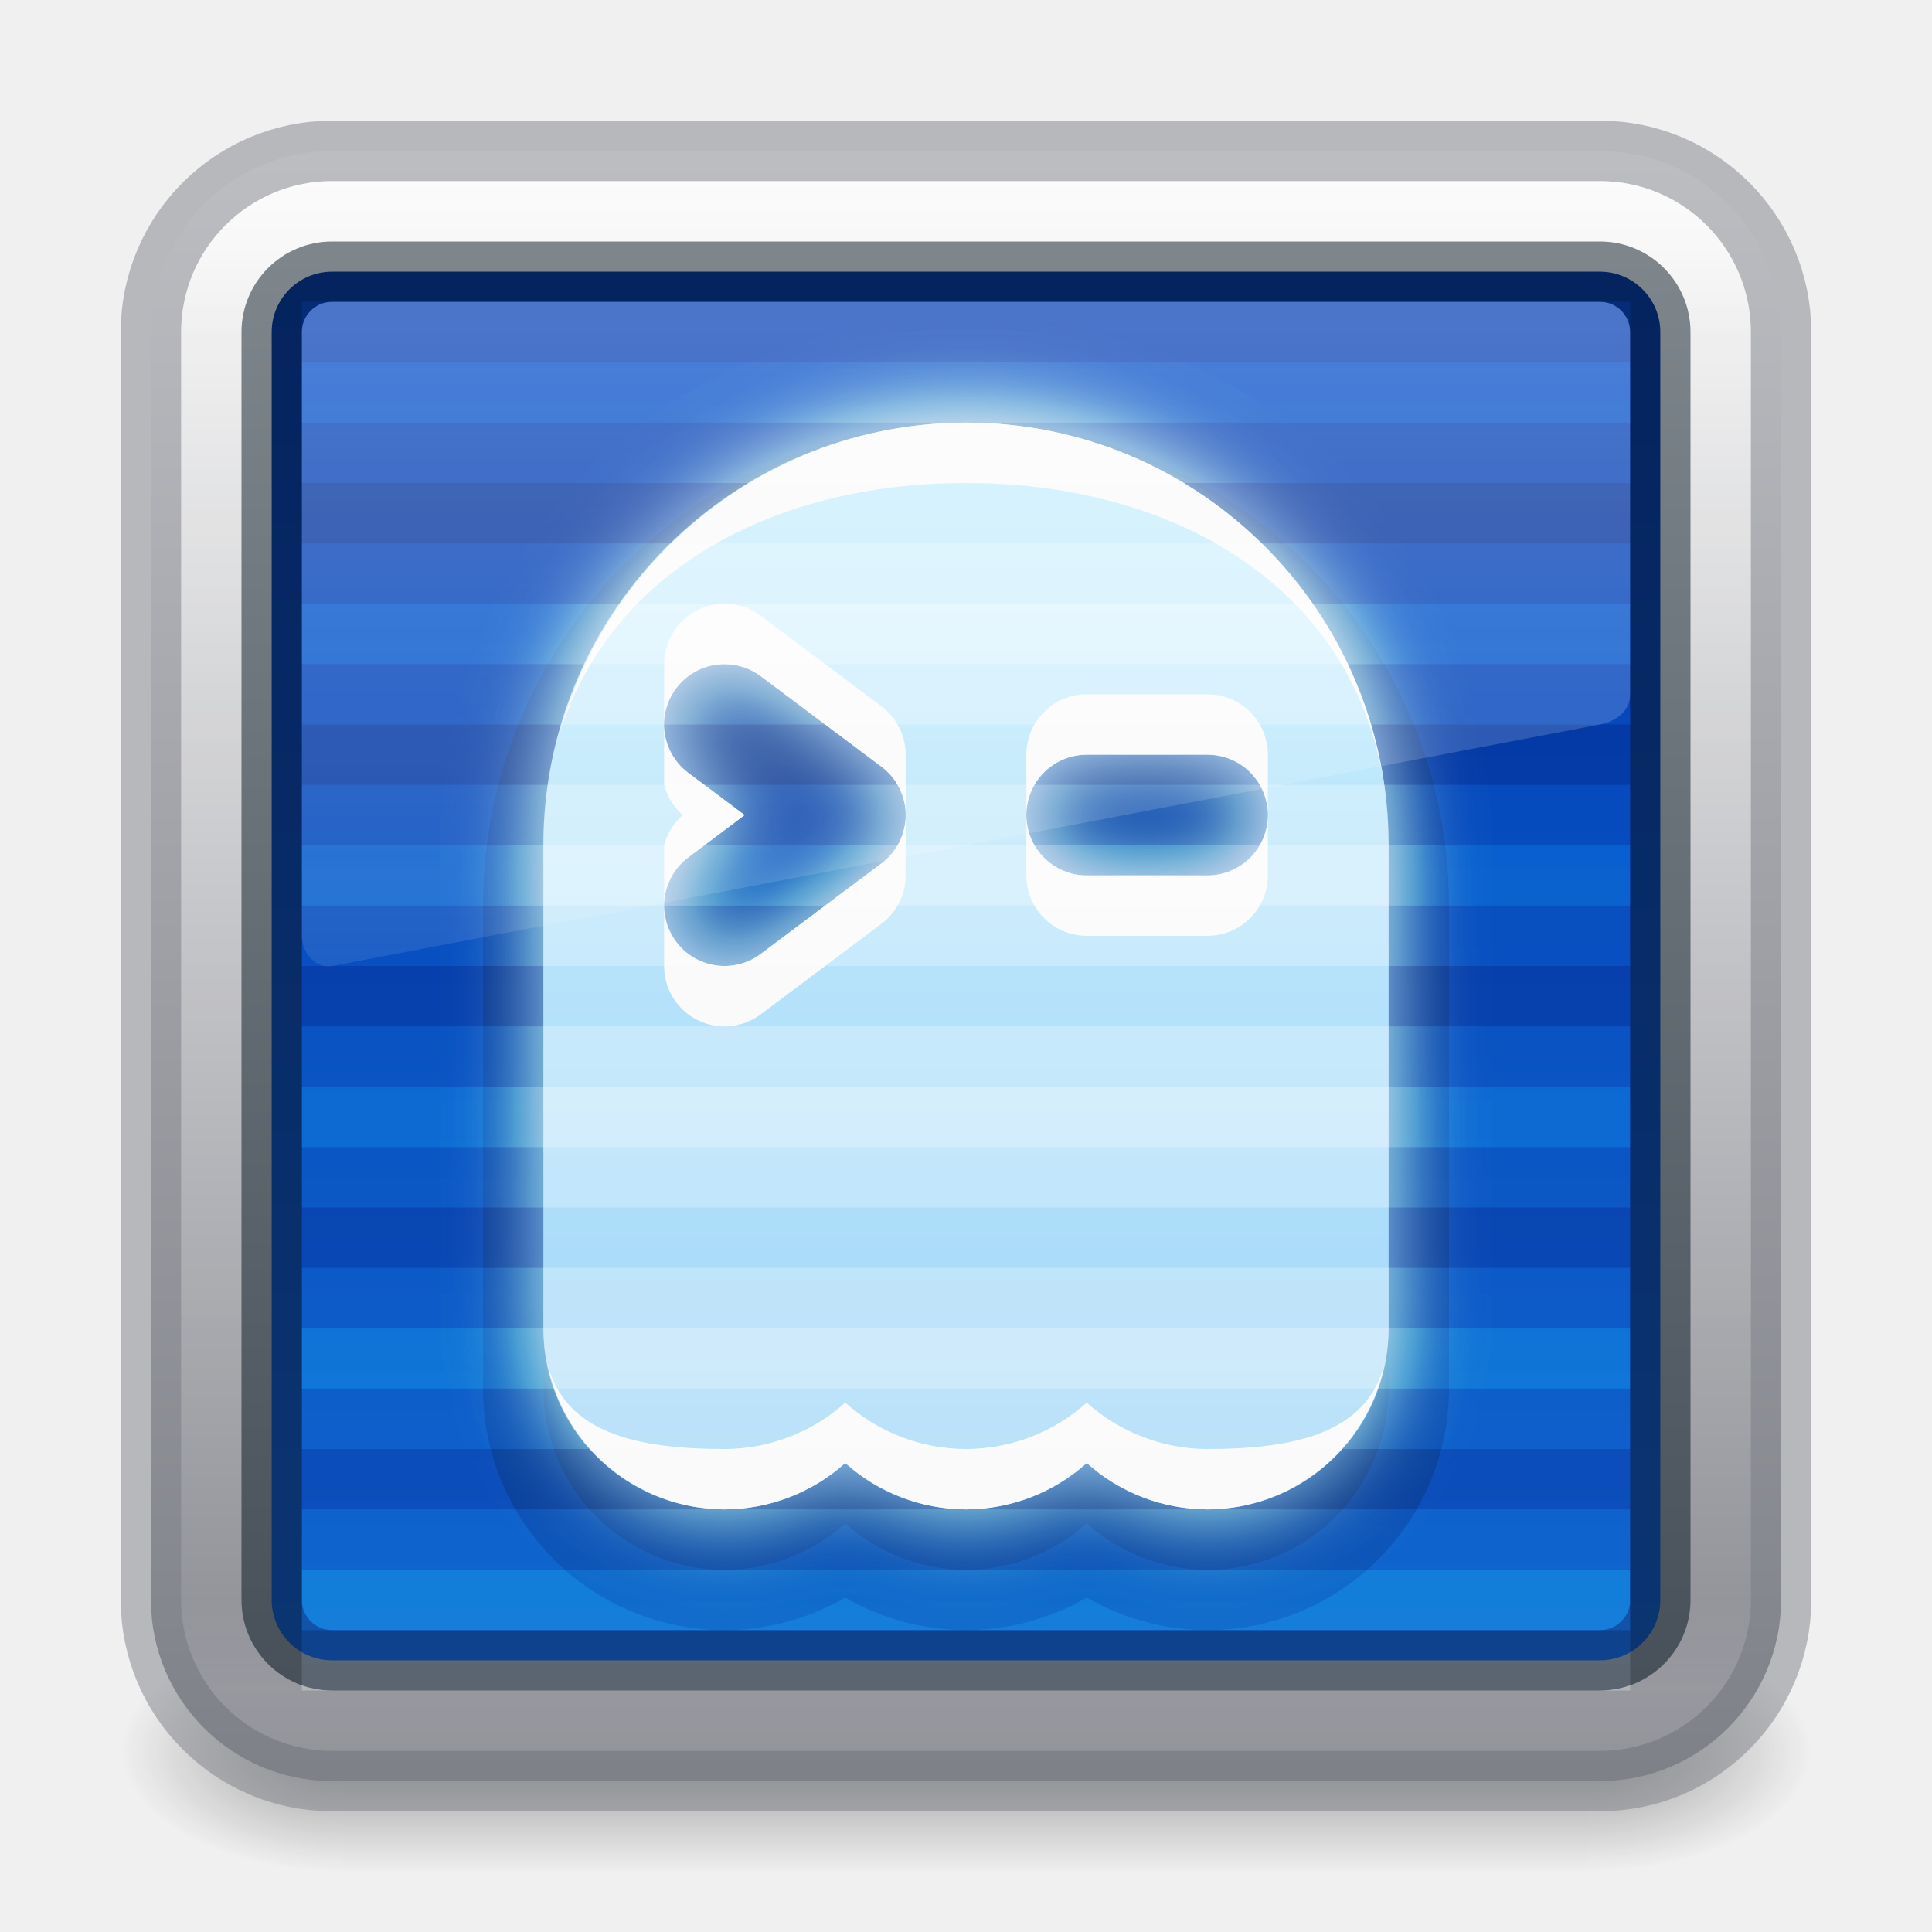
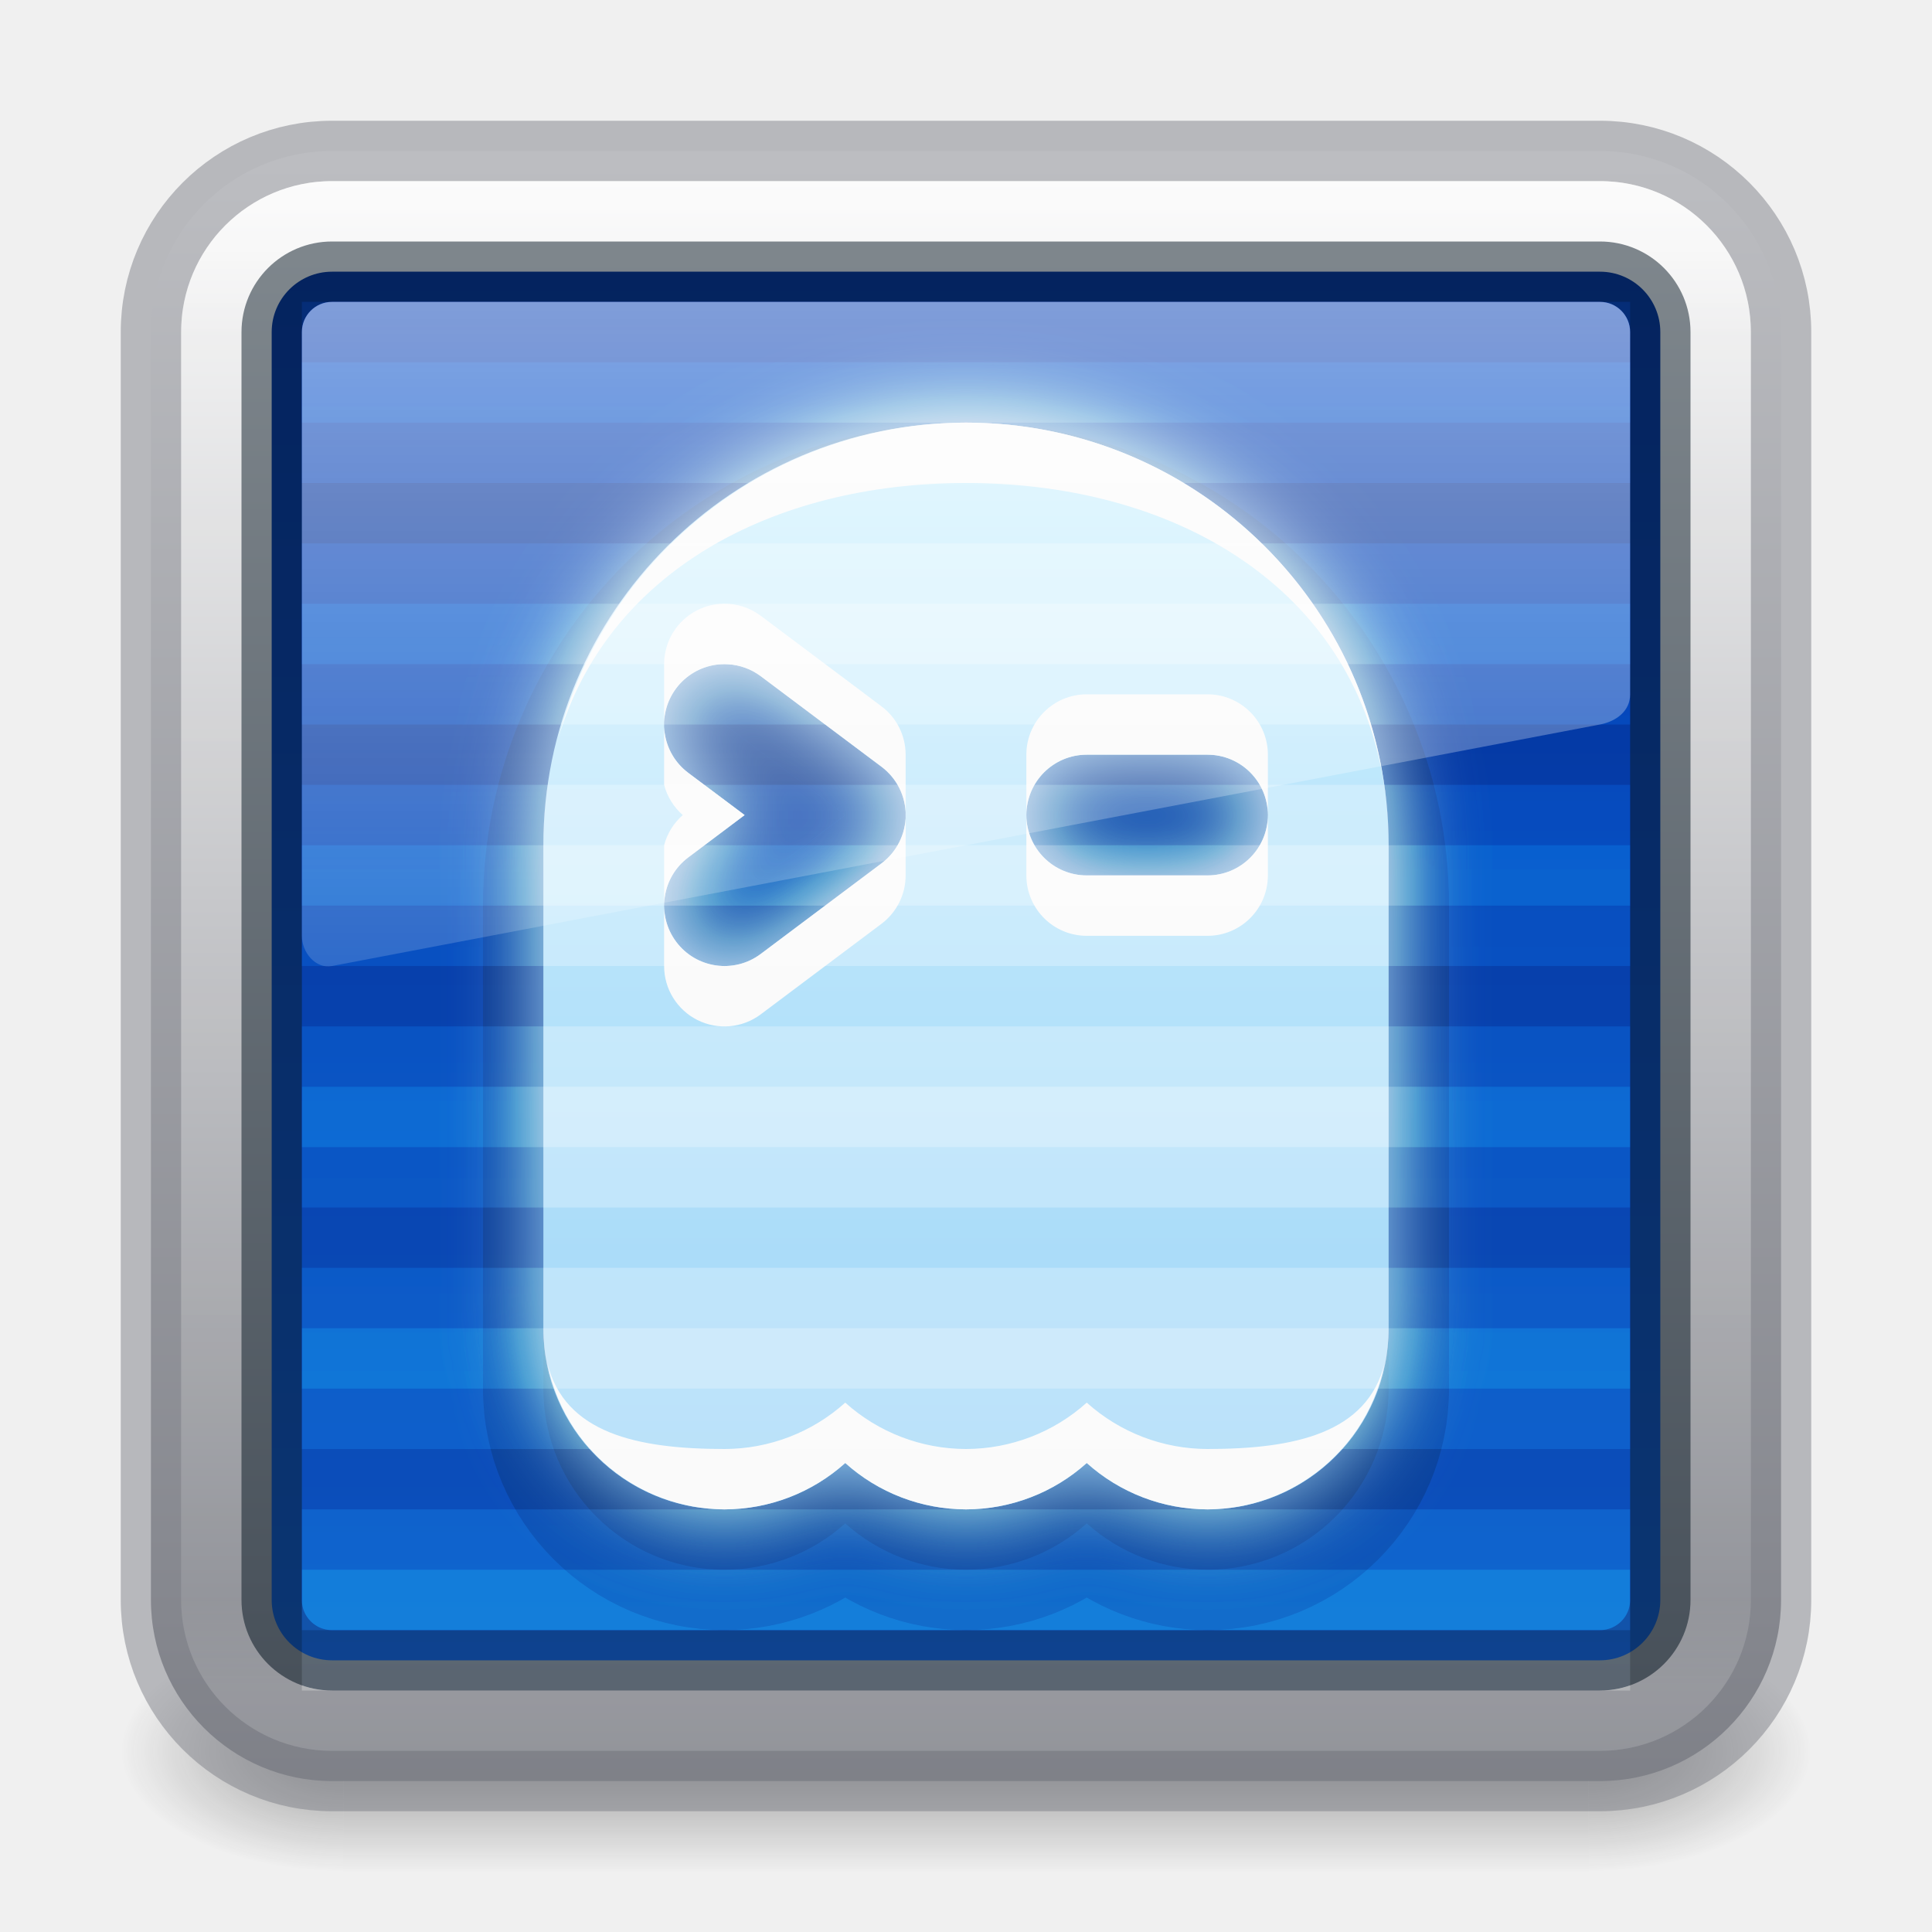
<svg xmlns="http://www.w3.org/2000/svg" xmlns:xlink="http://www.w3.org/1999/xlink" version="1.1" width="32" height="32" id="svg6860" xml:space="preserve">
  <defs id="defs6862">
    <linearGradient id="linearGradient22">
      <stop style="stop-color:#ffffff;stop-opacity:1;" offset="0" id="stop22" />
      <stop style="stop-color:#ffffff;stop-opacity:0;" offset="1" id="stop23" />
    </linearGradient>
    <linearGradient id="linearGradient21">
      <stop id="stop17" style="stop-color:#ffffff;stop-opacity:1" offset="0" />
      <stop id="stop18" style="stop-color:#ffffff;stop-opacity:0.235" offset="0.042" />
      <stop id="stop19" style="stop-color:#ffffff;stop-opacity:0.157" offset="0.958" />
      <stop id="stop20" style="stop-color:#ffffff;stop-opacity:0.392" offset="1" />
    </linearGradient>
    <linearGradient id="linearGradient31">
      <stop style="stop-color:#ffffff;stop-opacity:1;" offset="0" id="stop31" />
      <stop style="stop-color:#ffffff;stop-opacity:0;" offset="1" id="stop34" />
    </linearGradient>
    <linearGradient id="linearGradient3924-0">
      <stop id="stop3926-6" style="stop-color:#ffffff;stop-opacity:1" offset="0" />
      <stop id="stop3928-3" style="stop-color:#ffffff;stop-opacity:0.235" offset="0.062" />
      <stop id="stop3930-2" style="stop-color:#ffffff;stop-opacity:0.157" offset="0.937" />
      <stop id="stop3932-62" style="stop-color:#ffffff;stop-opacity:0.392" offset="1" />
    </linearGradient>
    <linearGradient xlink:href="#linearGradient2" id="linearGradient930-9-2" x1="16.768" y1="2.768" x2="16.768" y2="29.897" gradientUnits="userSpaceOnUse" gradientTransform="translate(4.1936035e-6)" />
    <linearGradient x1="24" y1="6.24" x2="24" y2="41.76" id="linearGradient4161-0-2" xlink:href="#linearGradient3924-0" gradientUnits="userSpaceOnUse" gradientTransform="matrix(0.6756757,0,0,0.6756757,-0.2162128,-0.2162061)" />
    <linearGradient id="linearGradient3688-166-749">
      <stop offset="0" style="stop-color:#181818;stop-opacity:1" id="stop2883" />
      <stop offset="1" style="stop-color:#181818;stop-opacity:0" id="stop2885" />
    </linearGradient>
    <linearGradient id="linearGradient3702-501-757">
      <stop offset="0" style="stop-color:#181818;stop-opacity:0" id="stop2895" />
      <stop offset="0.5" style="stop-color:#181818;stop-opacity:1" id="stop2897" />
      <stop offset="1" style="stop-color:#181818;stop-opacity:0" id="stop2899" />
    </linearGradient>
    <linearGradient id="linearGradient2">
      <stop style="stop-color:#fafafa;stop-opacity:1;" offset="0" id="stop7" />
      <stop style="stop-color:#7e8087;stop-opacity:1;" offset="1" id="stop8-5" />
    </linearGradient>
    <linearGradient id="linearGradient1">
      <stop style="stop-color:#c6262e;stop-opacity:1;" offset="0" id="stop4" />
      <stop style="stop-color:#f37329;stop-opacity:1;" offset="0.5" id="stop6" />
      <stop style="stop-color:#f9c440;stop-opacity:1;" offset="1" id="stop5" />
    </linearGradient>
    <linearGradient id="linearGradient870">
      <stop id="stop868" offset="0" style="stop-color:#182027;stop-opacity:1;" />
      <stop id="stop866" offset="1" style="stop-color:#3a465a;stop-opacity:1;" />
    </linearGradient>
    <linearGradient xlink:href="#linearGradient1" id="linearGradient118" gradientUnits="userSpaceOnUse" x1="25" y1="15" x2="25" y2="35" gradientTransform="matrix(0.66666,0,0,0.66666,-0.6664978,-1.9999)" />
    <linearGradient xlink:href="#linearGradient6" id="linearGradient11" x1="16" y1="4.5" x2="16" y2="27.5" gradientUnits="userSpaceOnUse" />
    <filter style="color-interpolation-filters:sRGB" id="filter11" x="-0.352" y="-0.132" width="1.704" height="1.264">
      <feGaussianBlur stdDeviation="0.22" id="feGaussianBlur11" />
    </filter>
    <filter style="color-interpolation-filters:sRGB" id="filter15" x="-0.112" y="-0.104" width="1.224" height="1.209">
      <feGaussianBlur stdDeviation="0.652" id="feGaussianBlur15" />
    </filter>
    <linearGradient xlink:href="#linearGradient1" id="linearGradient18" gradientUnits="userSpaceOnUse" gradientTransform="matrix(0.66666,0,0,0.66666,-0.6664978,-1.9999)" x1="25" y1="15" x2="25" y2="35" />
    <linearGradient xlink:href="#linearGradient31" id="linearGradient34" x1="16" y1="5" x2="16" y2="23" gradientUnits="userSpaceOnUse" />
    <radialGradient xlink:href="#linearGradient3688-166-749" id="radialGradient36" gradientUnits="userSpaceOnUse" gradientTransform="matrix(2.003784,0,0,1.4,27.98813,-17.4)" cx="4.993" cy="43.5" fx="4.993" fy="43.5" r="2.5" />
    <radialGradient xlink:href="#linearGradient3688-166-749" id="radialGradient37" gradientUnits="userSpaceOnUse" gradientTransform="matrix(2.003784,0,0,1.4,-20.01187,-104.4)" cx="4.993" cy="43.5" fx="4.993" fy="43.5" r="2.5" />
    <linearGradient xlink:href="#linearGradient3702-501-757" id="linearGradient38" gradientUnits="userSpaceOnUse" x1="25.058" y1="47.028" x2="25.058" y2="39.999" />
    <linearGradient id="linearGradient12">
      <stop id="stop9" style="stop-color:#ffffff;stop-opacity:1" offset="0" />
      <stop id="stop10" style="stop-color:#ffffff;stop-opacity:0.235" offset="0.054" />
      <stop id="stop11" style="stop-color:#ffffff;stop-opacity:0.157" offset="0.919" />
      <stop id="stop12" style="stop-color:#ffffff;stop-opacity:0.392" offset="1" />
    </linearGradient>
    <linearGradient id="linearGradient2-6">
      <stop style="stop-color:#d4d4d4;stop-opacity:1;" offset="0" id="stop7-7" />
      <stop style="stop-color:#7e8087;stop-opacity:1;" offset="1" id="stop8" />
    </linearGradient>
    <linearGradient id="linearGradient1201">
      <stop id="stop1193" style="stop-color:#ffffff;stop-opacity:1" offset="0" />
      <stop id="stop1195" style="stop-color:#ffffff;stop-opacity:0.235" offset="0.068" />
      <stop id="stop1197" style="stop-color:#ffffff;stop-opacity:0.157" offset="0.947" />
      <stop id="stop1199" style="stop-color:#ffffff;stop-opacity:0.392" offset="1" />
    </linearGradient>
    <linearGradient id="linearGradient870-7">
      <stop id="stop868-0" offset="0" style="stop-color:#182027;stop-opacity:1;" />
      <stop id="stop866-9" offset="1" style="stop-color:#3a465a;stop-opacity:1;" />
    </linearGradient>
    <linearGradient xlink:href="#linearGradient870-7" id="linearGradient15" gradientUnits="userSpaceOnUse" x1="24" y1="8" x2="24" y2="42.5" gradientTransform="translate(42)" />
    <linearGradient xlink:href="#linearGradient1" id="linearGradient16" gradientUnits="userSpaceOnUse" gradientTransform="translate(-1,-1)" x1="25" y1="15" x2="25" y2="35" />
    <radialGradient cx="4.993" cy="43.5" r="2.5" fx="4.993" fy="43.5" id="radialGradient3013-6-1-7" xlink:href="#linearGradient3688-166-749" gradientUnits="userSpaceOnUse" gradientTransform="matrix(2.003784,0,0,0.8999999,29.98813,4.850003)" />
    <radialGradient cx="4.993" cy="43.5" r="2.5" fx="4.993" fy="43.5" id="radialGradient3015-1-8-9" xlink:href="#linearGradient3688-166-749" gradientUnits="userSpaceOnUse" gradientTransform="matrix(2.003784,0,0,0.8999999,-18.01187,-83.15)" />
    <filter style="color-interpolation-filters:sRGB" id="filter1-0" x="-0.384" y="-0.128" width="1.768" height="1.256">
      <feGaussianBlur stdDeviation="0.32" id="feGaussianBlur1-2" />
    </filter>
    <linearGradient xlink:href="#linearGradient22" id="linearGradient23" x1="16" y1="5" x2="16" y2="21" gradientUnits="userSpaceOnUse" />
    <linearGradient id="linearGradient1036">
      <stop style="stop-color:#ccf0fe;stop-opacity:1;" offset="0" id="stop1036" />
      <stop style="stop-color:#a1d6f7;stop-opacity:1;" offset="1" id="stop1037" />
    </linearGradient>
    <linearGradient id="linearGradient6">
      <stop style="stop-color:#002e99;stop-opacity:1;" offset="0" id="stop11-5" />
      <stop style="stop-color:#0d52bf;stop-opacity:1;" offset="1" id="stop10-3" />
    </linearGradient>
    <linearGradient xlink:href="#linearGradient3702-501-757" id="linearGradient1191" gradientUnits="userSpaceOnUse" x1="25.058" y1="47.028" x2="25.058" y2="39.999" gradientTransform="matrix(1.142857,0,0,0.6428571,-3.428569,16.03572)" />
    <radialGradient cx="4.993" cy="43.5" r="2.5" fx="4.993" fy="43.5" id="radialGradient3013-6-1-2" xlink:href="#linearGradient3688-166-749" gradientUnits="userSpaceOnUse" gradientTransform="matrix(2.003784,0,0,0.8999999,29.98813,4.850003)" />
    <radialGradient cx="4.993" cy="43.5" r="2.5" fx="4.993" fy="43.5" id="radialGradient3015-1-8-5" xlink:href="#linearGradient3688-166-749" gradientUnits="userSpaceOnUse" gradientTransform="matrix(2.003784,0,0,0.8999999,-18.01187,-83.15)" />
    <linearGradient xlink:href="#linearGradient1036" id="linearGradient25" x1="16" y1="7" x2="16" y2="25" gradientUnits="userSpaceOnUse" />
    <filter style="color-interpolation-filters:sRGB" id="filter25" x="-0.123" y="-0.096" width="1.247" height="1.192">
      <feGaussianBlur stdDeviation="0.72" id="feGaussianBlur25" />
    </filter>
    <linearGradient xlink:href="#linearGradient1036" id="linearGradient40" gradientUnits="userSpaceOnUse" x1="16" y1="7" x2="16" y2="25" />
  </defs>
  <g style="opacity:0.4" id="g36" transform="matrix(0.7368421,0,0,0.5714285,-1.68421,4.142858)">
    <rect style="fill:url(#radialGradient36);fill-opacity:1;stroke:none" id="rect34" y="40" x="38" height="7" width="5" />
    <rect style="fill:url(#radialGradient37);fill-opacity:1;stroke:none" id="rect35" transform="scale(-1)" y="-47" x="-10" height="7" width="5" />
    <rect style="fill:url(#linearGradient38);fill-opacity:1;stroke:none" id="rect36" y="40" x="10" height="7" width="28" />
  </g>
  <rect style="color:#000000;font-variation-settings:normal;display:inline;overflow:visible;visibility:visible;opacity:1;vector-effect:none;fill:url(#linearGradient930-9-2);fill-opacity:1;fill-rule:nonzero;stroke:#7e8087;stroke-width:1;stroke-linecap:butt;stroke-linejoin:miter;stroke-miterlimit:4;stroke-dasharray:none;stroke-dashoffset:0;stroke-opacity:0.502;marker:none;enable-background:accumulate;stop-color:#000000;stop-opacity:1" id="rect5505-21-1-2-1" y="2.5" x="2.5" ry="3" rx="3" height="27" width="27" />
  <rect style="opacity:0.35;fill:none;stroke:url(#linearGradient4161-0-2);stroke-width:1;stroke-linecap:round;stroke-linejoin:round;stroke-miterlimit:4;stroke-dasharray:none;stroke-dashoffset:0;stroke-opacity:1" id="rect6741-7-4-3-8" y="3.5" x="3.5" ry="2" rx="2" height="25" width="25" />
  <g id="layer4-0" transform="matrix(0.9047486,0,0,0.9047486,-594.515,-685.5605)" />
  <g id="layer4-0-7" transform="matrix(0.9047486,0,0,0.9047486,-594.515,-678.3225)" />
  <g id="layer1-3" transform="matrix(0.9047486,0,0,0.9047486,-97.80799,-9.503337)" />
  <rect style="opacity:1;fill:url(#linearGradient11);stroke:#091825;stroke-linejoin:round;stroke-opacity:0.498" id="rect2" width="23" height="23" x="4.5" y="4.5" rx="1" ry="1" />
  <g id="g22">
    <path id="path27" style="opacity:0.15;fill:#000000;fill-opacity:1;stroke:#000000;stroke-width:2;stroke-linecap:round;stroke-dasharray:none;stroke-opacity:1" d="m 16,8 a 7,7 0 0 0 -7,7 v 8 a 3,3 0 0 0 3,3 3,3 0 0 0 2,-0.768 A 3,3 0 0 0 16,26 3,3 0 0 0 18,25.232 3,3 0 0 0 20,26 3,3 0 0 0 23,23 V 15 A 7,7 0 0 0 16,8 Z m -3.945,3.002 a 1,1 0 0 1 0.545,0.197 l 2,1.5 a 1,1 0 0 1 0,1.602 l -2,1.5 a 1,1 0 0 1 -1.4,-0.201 1,1 0 0 1 0.201,-1.4 L 12.332,13.5 11.4,12.801 a 1,1 0 0 1 -0.201,-1.4 1,1 0 0 1 0.66,-0.391 1,1 0 0 1 0.195,-0.008 z M 18,12.5 h 2 a 1,1 0 0 1 1,1 1,1 0 0 1 -1,1 h -2 a 1,1 0 0 1 -1,-1 1,1 0 0 1 1,-1 z" />
    <path id="path26" style="opacity:0.15;fill:#000000;fill-opacity:1;stroke:none;stroke-width:2;stroke-linecap:round;stroke-dasharray:none;stroke-opacity:1" d="m 16,8 a 7,7 0 0 0 -7,7 v 8 a 3,3 0 0 0 3,3 3,3 0 0 0 2,-0.768 A 3,3 0 0 0 16,26 3,3 0 0 0 18,25.232 3,3 0 0 0 20,26 3,3 0 0 0 23,23 V 15 A 7,7 0 0 0 16,8 Z m -3.945,3.002 a 1,1 0 0 1 0.545,0.197 l 2,1.5 a 1,1 0 0 1 0,1.602 l -2,1.5 a 1,1 0 0 1 -1.4,-0.201 1,1 0 0 1 0.201,-1.4 L 12.332,13.5 11.4,12.801 a 1,1 0 0 1 -0.201,-1.4 1,1 0 0 1 0.66,-0.391 1,1 0 0 1 0.195,-0.008 z M 18,12.5 h 2 a 1,1 0 0 1 1,1 1,1 0 0 1 -1,1 h -2 a 1,1 0 0 1 -1,-1 1,1 0 0 1 1,-1 z" />
    <path id="path25" style="opacity:1;fill:url(#linearGradient40);fill-opacity:1;stroke:none;stroke-width:2;stroke-linecap:round;stroke-dasharray:none;stroke-opacity:1;filter:url(#filter25)" d="m 16,7 a 7,7 0 0 0 -7,7 v 8 a 3,3 0 0 0 3,3 3,3 0 0 0 2,-0.768 A 3,3 0 0 0 16,25 3,3 0 0 0 18,24.232 3,3 0 0 0 20,25 3,3 0 0 0 23,22 V 14 A 7,7 0 0 0 16,7 Z m -3.945,4.002 a 1,1 0 0 1 0.545,0.197 l 2,1.5 a 1,1 0 0 1 0,1.602 l -2,1.5 a 1,1 0 0 1 -1.4,-0.201 1,1 0 0 1 0.201,-1.4 L 12.332,13.5 11.4,12.801 a 1,1 0 0 1 -0.201,-1.4 1,1 0 0 1 0.66,-0.391 1,1 0 0 1 0.195,-0.008 z M 18,12.5 h 2 a 1,1 0 0 1 1,1 1,1 0 0 1 -1,1 h -2 a 1,1 0 0 1 -1,-1 1,1 0 0 1 1,-1 z" />
    <path id="path19" style="opacity:1;fill:url(#linearGradient25);fill-opacity:1;stroke:none;stroke-width:2;stroke-linecap:round;stroke-dasharray:none;stroke-opacity:1" d="m 16,7 a 7,7 0 0 0 -7,7 v 8 a 3,3 0 0 0 3,3 3,3 0 0 0 2,-0.768 A 3,3 0 0 0 16,25 3,3 0 0 0 18,24.232 3,3 0 0 0 20,25 3,3 0 0 0 23,22 V 14 A 7,7 0 0 0 16,7 Z m -3.945,4.002 a 1,1 0 0 1 0.545,0.197 l 2,1.5 a 1,1 0 0 1 0,1.602 l -2,1.5 a 1,1 0 0 1 -1.4,-0.201 1,1 0 0 1 0.201,-1.4 L 12.332,13.5 11.4,12.801 a 1,1 0 0 1 -0.201,-1.4 1,1 0 0 1 0.66,-0.391 1,1 0 0 1 0.195,-0.008 z M 18,12.5 h 2 a 1,1 0 0 1 1,1 1,1 0 0 1 -1,1 h -2 a 1,1 0 0 1 -1,-1 1,1 0 0 1 1,-1 z" />
    <path id="path24" style="opacity:1;fill:#fafafa;fill-opacity:1;stroke:none;stroke-width:2;stroke-linecap:round;stroke-dasharray:none;stroke-opacity:1" d="M 16,7 A 7,7 0 0 0 9.248,12.225 C 10.059,9.487 12.774,8 16,8 c 3.624,0 6.604,1.875 6.963,5.295 A 7,7 0 0 0 16,7 Z m -6.891,5.809 a 7,7 0 0 0 -0.027,0.137 c 0.008,-0.046 0.019,-0.091 0.027,-0.137 z M 9.066,22.58 A 3,3 0 0 0 12,25 3,3 0 0 0 14,24.232 3,3 0 0 0 16,25 3,3 0 0 0 18,24.232 3,3 0 0 0 20,25 3,3 0 0 0 22.934,22.58 C 22.646,23.74 21.442,24 20,24 19.262,23.999 18.549,23.726 18,23.232 17.451,23.726 16.738,23.999 16,24 15.262,23.999 14.549,23.726 14,23.232 13.451,23.726 12.738,23.999 12,24 10.558,24 9.354,23.74 9.066,22.58 Z" />
    <path id="path39" style="fill:#fafafa;stroke-linecap:round;stroke-linejoin:round" d="M 11.979,10 A 1,1 0 0 0 11.553,10.105 1,1 0 0 0 11,11 v 2 A 1,1 0 0 0 11.309,13.5 1,1 0 0 0 11,14 v 2 a 1,1 0 0 0 1.6,0.801 l 2,-1.5 A 1,1 0 0 0 15,14.5 v -2 a 1,1 0 0 0 -0.4,-0.801 l -2,-1.5 A 1,1 0 0 0 11.979,10 Z m 0.076,1.002 a 1,1 0 0 1 0.545,0.197 l 2,1.5 a 1,1 0 0 1 0,1.602 l -2,1.5 a 1,1 0 0 1 -1.4,-0.201 1,1 0 0 1 0.201,-1.4 L 12.332,13.5 11.4,12.801 a 1,1 0 0 1 -0.201,-1.4 1,1 0 0 1 0.66,-0.391 1,1 0 0 1 0.195,-0.008 z M 18,11.5 a 1,1 0 0 0 -1,1 v 1 a 1,1 0 0 1 1,-1 h 2 a 1,1 0 0 1 1,1 v -1 a 1,1 0 0 0 -1,-1 z m 3,2 a 1,1 0 0 1 -1,1 h -2 a 1,1 0 0 1 -1,-1 v 1 a 1,1 0 0 0 1,1 h 2 a 1,1 0 0 0 1,-1 z" />
  </g>
  <path id="path28" style="opacity:0.25;mix-blend-mode:overlay;fill:none;stroke:#ffffff;stroke-width:2;stroke-linejoin:round;stroke-dasharray:none;stroke-opacity:1" d="m 5,27 h 22 m 0,-4 H 5 m 0,-4 h 22 m 0,-4 H 5 M 5,11 H 27 M 27,7 H 5" />
  <path id="path29" style="opacity:0.25;mix-blend-mode:overlay;fill:none;stroke:#ffffff;stroke-width:2;stroke-linejoin:round;stroke-dasharray:none;stroke-opacity:1" d="m 5,26 h 22 m 0,-4 H 5 m 0,-4 h 22 m 0,-4 H 5 M 5,10 H 27 M 27,6 H 5" />
  <g id="layer4-0-4" transform="matrix(0.9047486,0,0,0.9047486,-594.515,-685.5605)" />
  <g id="layer4-0-7-9" transform="matrix(0.9047486,0,0,0.9047486,-594.515,-678.3225)" />
  <g id="layer1-3-2" transform="matrix(0.9047486,0,0,0.9047486,-97.80799,-9.503337)" />
-   <path id="rect21" style="opacity:0.3;fill:url(#linearGradient23);stroke-width:2;stroke-linecap:round" d="m 5.5,5 h 21 C 26.777,5 27,5.223 27,5.5 v 6 c 0,0.277 -0.228,0.448 -0.5,0.5 l -21,4 C 5.228,16.052 5,15.777 5,15.5 V 5.5 C 5,5.223 5.223,5 5.5,5 Z" />
+   <path id="rect21" style="opacity:0.5;fill:url(#linearGradient23);stroke-width:2;stroke-linecap:round" d="m 5.5,5 h 21 C 26.777,5 27,5.223 27,5.5 v 6 c 0,0.277 -0.228,0.448 -0.5,0.5 l -21,4 C 5.228,16.052 5,15.777 5,15.5 V 5.5 C 5,5.223 5.223,5 5.5,5 Z" />
</svg>
